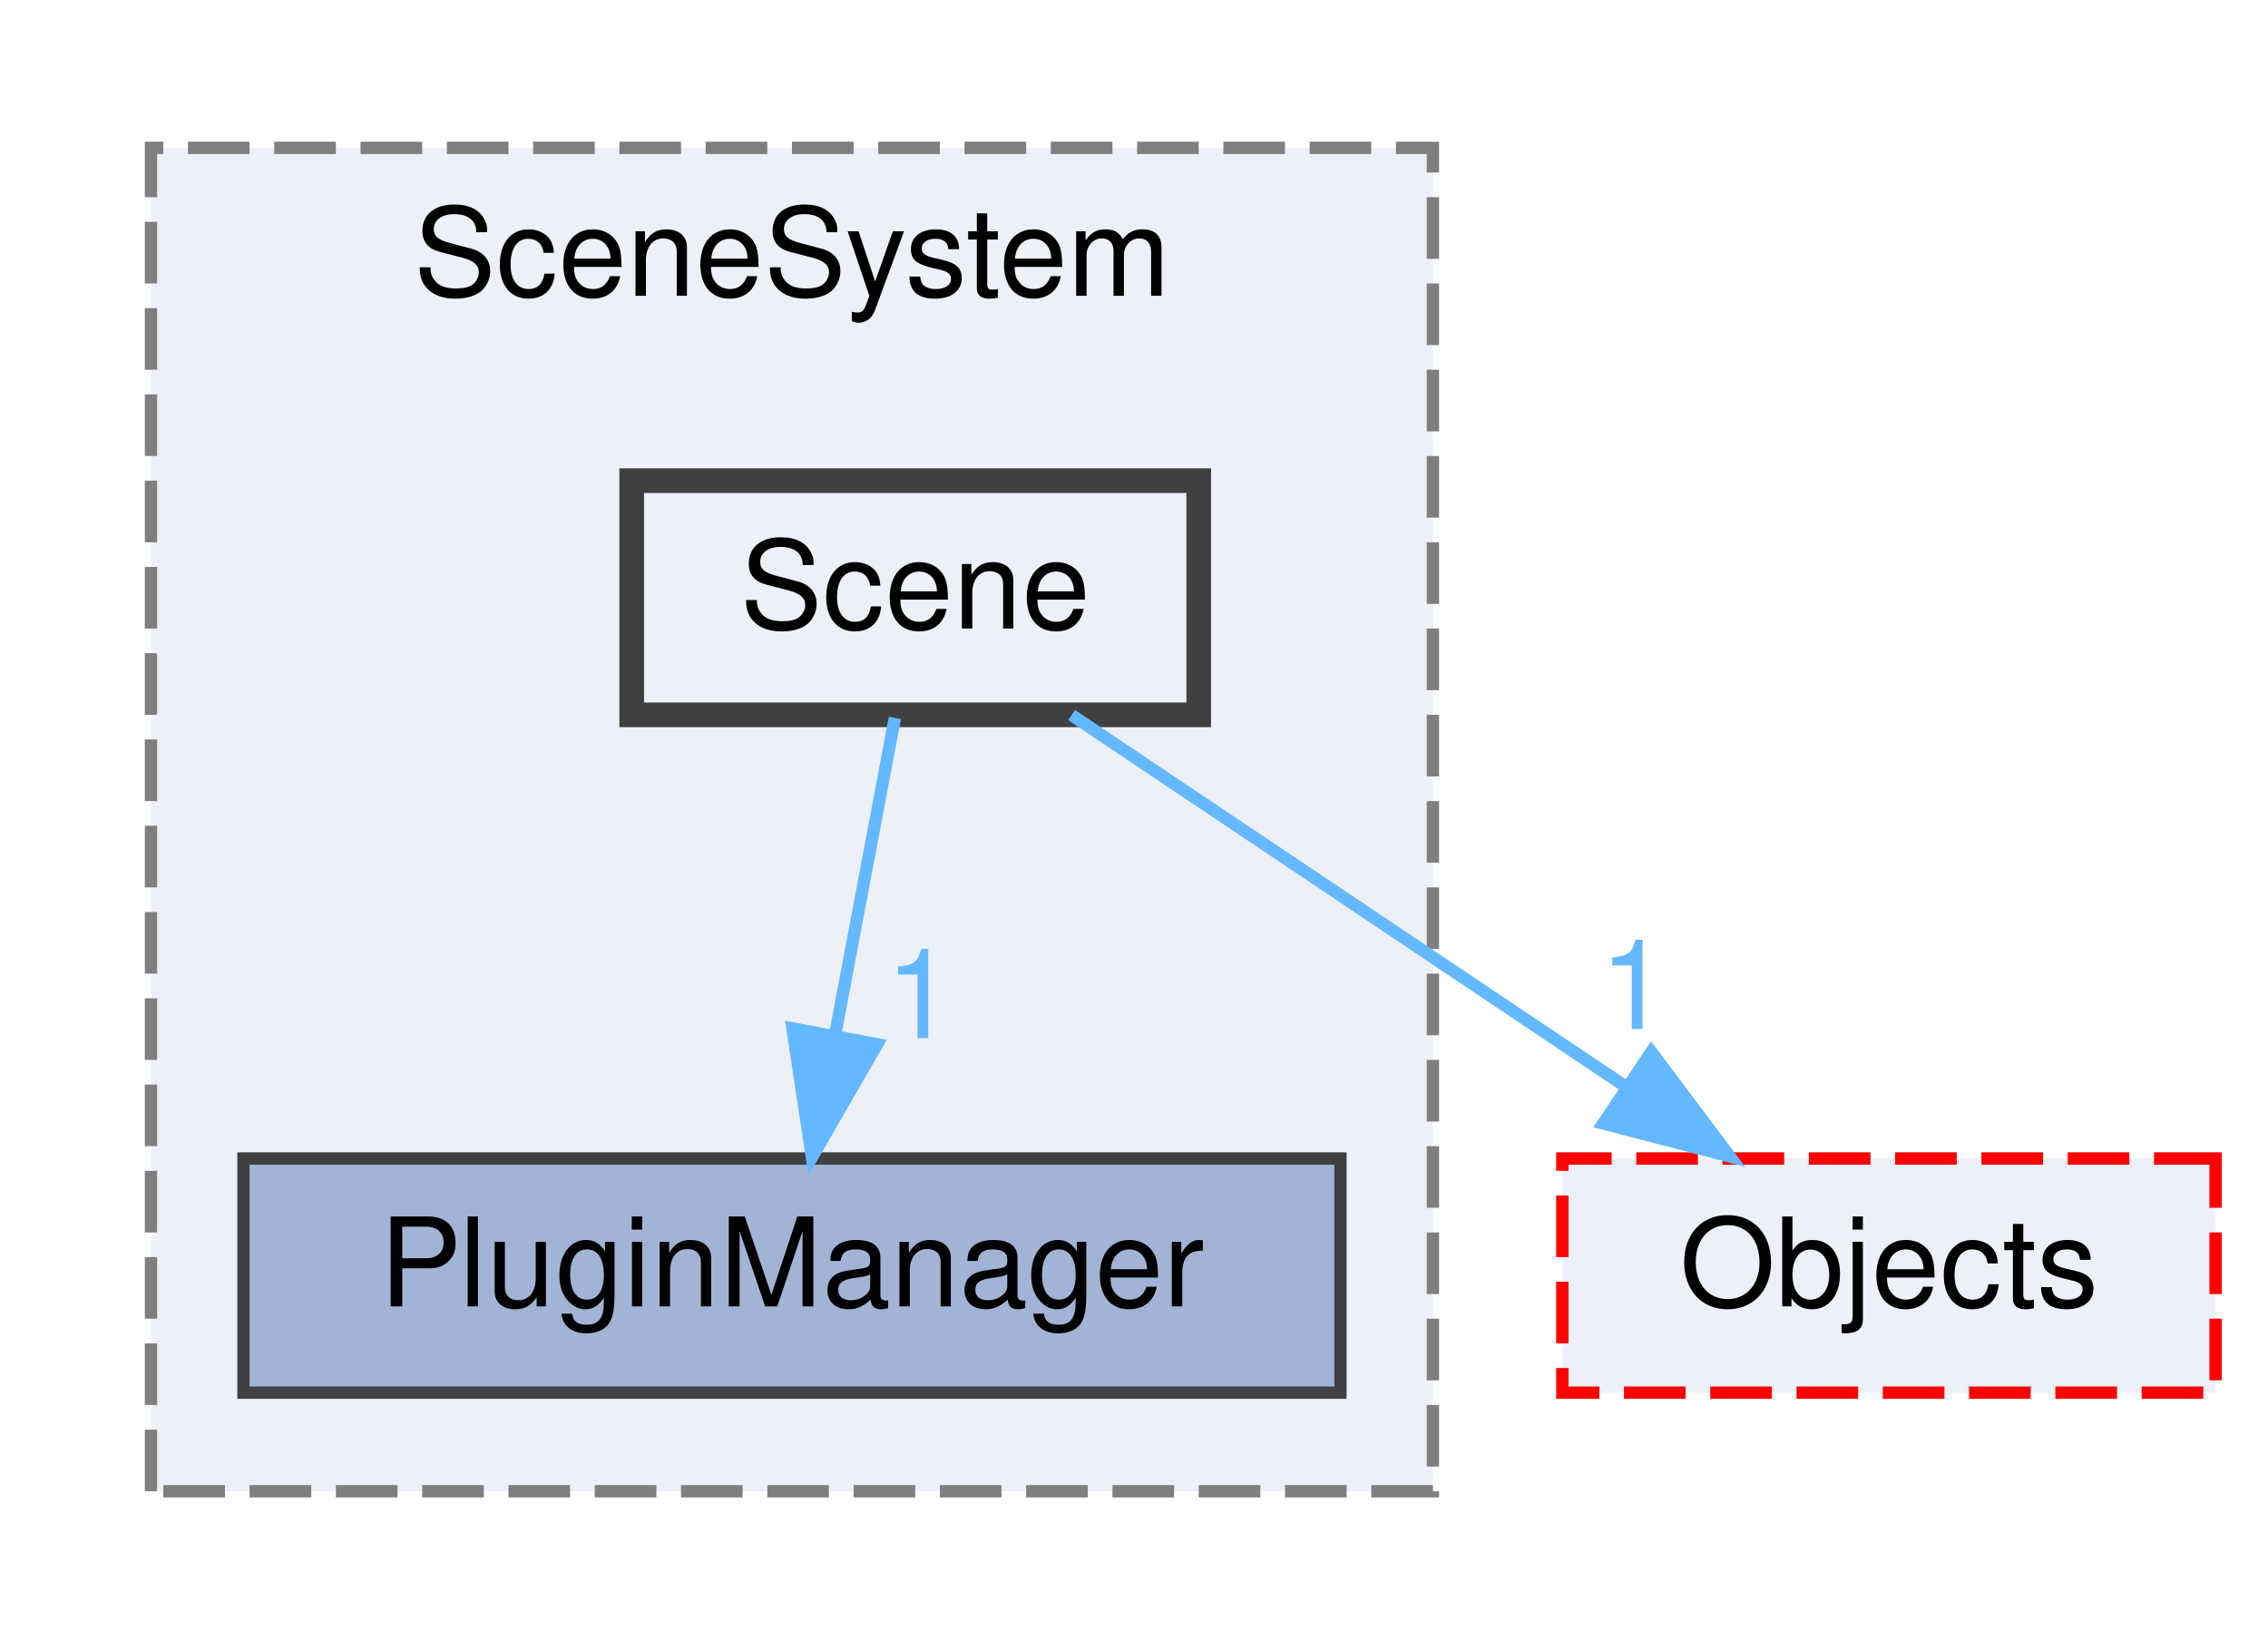
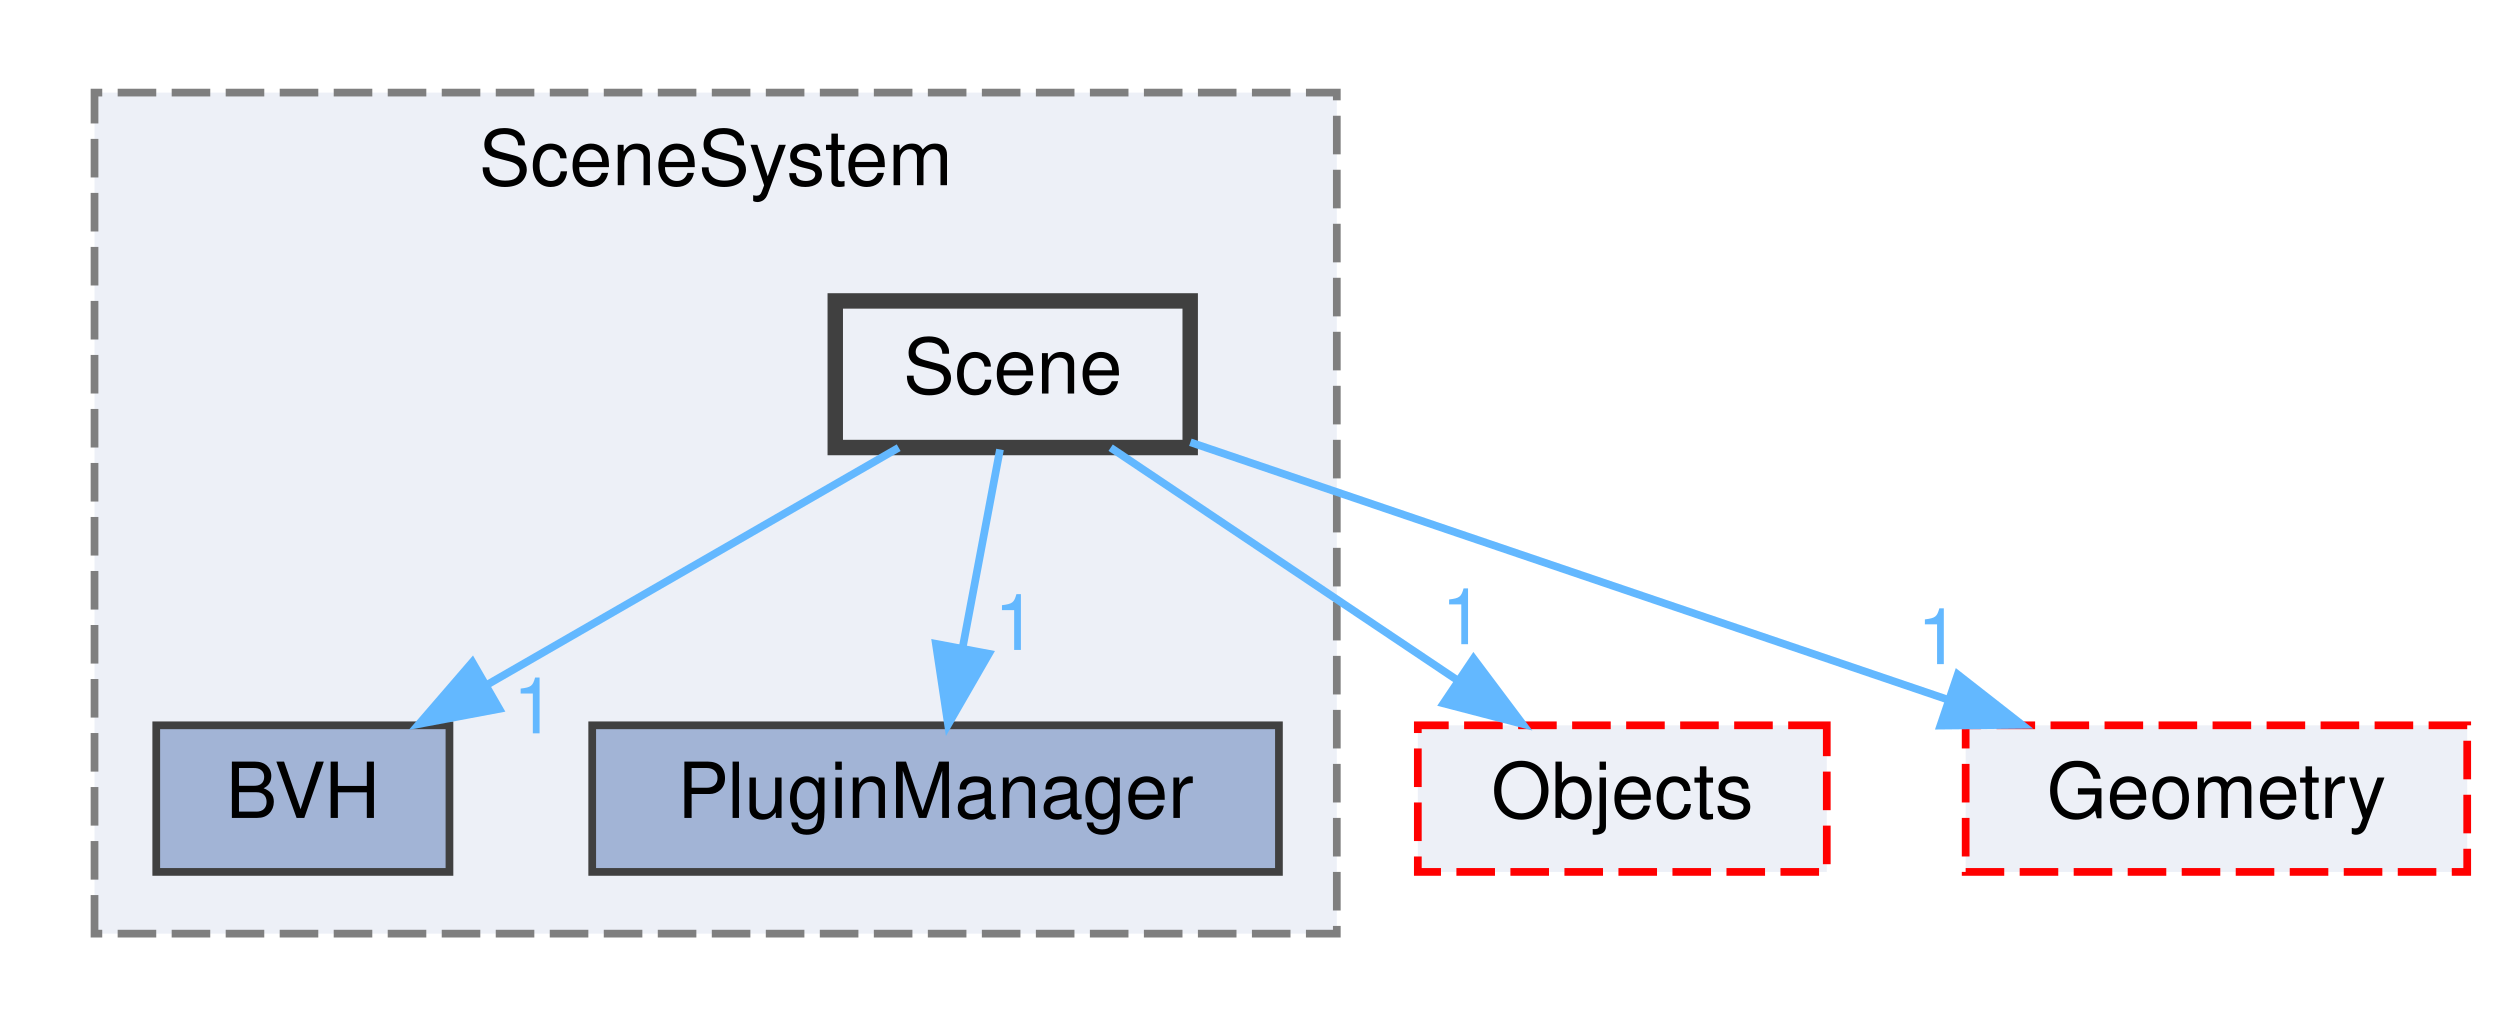
- <svg xmlns="http://www.w3.org/2000/svg" xmlns:xlink="http://www.w3.org/1999/xlink" width="184pt" height="133pt" viewBox="0.00 0.00 183.50 133.00">
+ <svg xmlns="http://www.w3.org/2000/svg" xmlns:xlink="http://www.w3.org/1999/xlink" width="324pt" height="133pt" viewBox="0.00 0.00 323.50 133.00">
  <g id="graph0" class="graph" transform="scale(1 1) rotate(0) translate(4 129)">
    <g id="clust1" class="cluster">
      <g id="a_clust1">
        <a xlink:href="dir_49f80dbd7683ed98b39c0cd73917c2a0.html" target="_top" xlink:title="SceneSystem">
-           <polygon fill="#edf0f7" stroke="#7f7f7f" stroke-dasharray="5,2" points="8,-8 8,-117 112,-117 112,-8 8,-8" />
-           <text text-anchor="middle" x="60" y="-105" font-family="Helvetica,sans-Serif" font-size="10.00">SceneSystem</text>
+           <polygon fill="#edf0f7" stroke="#7f7f7f" stroke-dasharray="5,2" points="8,-8 8,-117 169,-117 169,-8 8,-8" />
+           <text text-anchor="middle" x="88.5" y="-105" font-family="Helvetica,sans-Serif" font-size="10.00">SceneSystem</text>
        </a>
      </g>
    </g>
    <g id="node1" class="node">
      <g id="a_node1">
-         <a xlink:href="dir_c885c4bcce55d6fe81345b3413717718.html" target="_top" xlink:title="PluginManager">
-           <polygon fill="#a2b4d6" stroke="#404040" points="104.5,-35 15.5,-35 15.5,-16 104.5,-16 104.5,-35" />
-           <text text-anchor="middle" x="60" y="-23" font-family="Helvetica,sans-Serif" font-size="10.00">PluginManager</text>
+         <a xlink:href="dir_bd827b96ce3dc7bd6d09ba465bd3f472.html" target="_top" xlink:title="BVH">
+           <polygon fill="#a2b4d6" stroke="#404040" points="54,-35 16,-35 16,-16 54,-16 54,-35" />
+           <text text-anchor="middle" x="35" y="-23" font-family="Helvetica,sans-Serif" font-size="10.00">BVH</text>
        </a>
      </g>
    </g>
    <g id="node2" class="node">
      <g id="a_node2">
+         <a xlink:href="dir_c885c4bcce55d6fe81345b3413717718.html" target="_top" xlink:title="PluginManager">
+           <polygon fill="#a2b4d6" stroke="#404040" points="161.5,-35 72.5,-35 72.5,-16 161.5,-16 161.5,-35" />
+           <text text-anchor="middle" x="117" y="-23" font-family="Helvetica,sans-Serif" font-size="10.00">PluginManager</text>
+         </a>
+       </g>
+     </g>
+     <g id="node3" class="node">
+       <g id="a_node3">
        <a xlink:href="dir_d463935c42a880f8392bc37d38dc00e7.html" target="_top" xlink:title="Scene">
-           <polygon fill="#edf0f7" stroke="#404040" stroke-width="2" points="93,-90 47,-90 47,-71 93,-71 93,-90" />
-           <text text-anchor="middle" x="70" y="-78" font-family="Helvetica,sans-Serif" font-size="10.00">Scene</text>
+           <polygon fill="#edf0f7" stroke="#404040" stroke-width="2" points="150,-90 104,-90 104,-71 150,-71 150,-90" />
+           <text text-anchor="middle" x="127" y="-78" font-family="Helvetica,sans-Serif" font-size="10.00">Scene</text>
        </a>
      </g>
    </g>
    <g id="edge2" class="edge">
      <g id="a_edge2">
-         <a xlink:href="dir_000034_000025.html" target="_top">
-           <path fill="none" stroke="#63b8ff" d="M68.35,-70.75C67.04,-63.8 65.16,-53.85 63.52,-45.13" />
-           <polygon fill="#63b8ff" stroke="#63b8ff" points="66.91,-44.27 61.62,-35.09 60.04,-45.56 66.91,-44.27" />
+         <a xlink:href="dir_000036_000007.html" target="_top">
+           <path fill="none" stroke="#63b8ff" d="M112.22,-70.98C97.82,-62.69 75.69,-49.94 58.81,-40.22" />
+           <polygon fill="#63b8ff" stroke="#63b8ff" points="60.46,-37.13 50.05,-35.17 56.97,-43.19 60.46,-37.13" />
        </a>
      </g>
      <g id="a_edge2-headlabel">
-         <a xlink:href="dir_000034_000025.html" target="_top" xlink:title="1">
-           <text text-anchor="middle" x="70.37" y="-44.77" font-family="Helvetica,sans-Serif" font-size="10.00" fill="#63b8ff">1</text>
+         <a xlink:href="dir_000036_000007.html" target="_top" xlink:title="1">
+           <text text-anchor="middle" x="64.99" y="-33.96" font-family="Helvetica,sans-Serif" font-size="10.00" fill="#63b8ff">1</text>
        </a>
      </g>
    </g>
-     <g id="node3" class="node">
-       <g id="a_node3">
+     <g id="edge3" class="edge">
+       <g id="a_edge3">
+         <a xlink:href="dir_000036_000027.html" target="_top">
+           <path fill="none" stroke="#63b8ff" d="M125.35,-70.75C124.04,-63.8 122.16,-53.85 120.52,-45.13" />
+           <polygon fill="#63b8ff" stroke="#63b8ff" points="123.91,-44.27 118.62,-35.09 117.04,-45.56 123.91,-44.27" />
+         </a>
+       </g>
+       <g id="a_edge3-headlabel">
+         <a xlink:href="dir_000036_000027.html" target="_top" xlink:title="1">
+           <text text-anchor="middle" x="127.37" y="-44.77" font-family="Helvetica,sans-Serif" font-size="10.00" fill="#63b8ff">1</text>
+         </a>
+       </g>
+     </g>
+     <g id="node4" class="node">
+       <g id="a_node4">
        <a xlink:href="dir_55b41fb77a5097913bc464fb6a145e9c.html" target="_top" xlink:title="Objects">
-           <polygon fill="#edf0f7" stroke="red" stroke-dasharray="5,2" points="175.5,-35 122.5,-35 122.5,-16 175.5,-16 175.5,-35" />
-           <text text-anchor="middle" x="149" y="-23" font-family="Helvetica,sans-Serif" font-size="10.00">Objects</text>
+           <polygon fill="#edf0f7" stroke="red" stroke-dasharray="5,2" points="232.5,-35 179.5,-35 179.5,-16 232.5,-16 232.5,-35" />
+           <text text-anchor="middle" x="206" y="-23" font-family="Helvetica,sans-Serif" font-size="10.00">Objects</text>
        </a>
      </g>
    </g>
    <g id="edge1" class="edge">
      <g id="a_edge1">
-         <a xlink:href="dir_000034_000021.html" target="_top">
-           <path fill="none" stroke="#63b8ff" d="M82.69,-70.98C94.83,-62.84 113.36,-50.41 127.75,-40.76" />
-           <polygon fill="#63b8ff" stroke="#63b8ff" points="129.72,-43.65 136.08,-35.17 125.82,-37.84 129.72,-43.65" />
+         <a xlink:href="dir_000036_000023.html" target="_top">
+           <path fill="none" stroke="#63b8ff" d="M139.69,-70.98C151.83,-62.84 170.36,-50.41 184.75,-40.76" />
+           <polygon fill="#63b8ff" stroke="#63b8ff" points="186.72,-43.65 193.08,-35.17 182.82,-37.84 186.72,-43.65" />
        </a>
      </g>
      <g id="a_edge1-headlabel">
-         <a xlink:href="dir_000034_000021.html" target="_top" xlink:title="1">
-           <text text-anchor="middle" x="128.32" y="-45.51" font-family="Helvetica,sans-Serif" font-size="10.00" fill="#63b8ff">1</text>
+         <a xlink:href="dir_000036_000023.html" target="_top" xlink:title="1">
+           <text text-anchor="middle" x="185.32" y="-45.51" font-family="Helvetica,sans-Serif" font-size="10.00" fill="#63b8ff">1</text>
+         </a>
+       </g>
+     </g>
+     <g id="node5" class="node">
+       <g id="a_node5">
+         <a xlink:href="dir_cae27912e177176a90175eee3a6288a5.html" target="_top" xlink:title="Geometry">
+           <polygon fill="#edf0f7" stroke="red" stroke-dasharray="5,2" points="315.5,-35 250.5,-35 250.5,-16 315.5,-16 315.5,-35" />
+           <text text-anchor="middle" x="283" y="-23" font-family="Helvetica,sans-Serif" font-size="10.00">Geometry</text>
+         </a>
+       </g>
+     </g>
+     <g id="edge4" class="edge">
+       <g id="a_edge4">
+         <a xlink:href="dir_000036_000016.html" target="_top">
+           <path fill="none" stroke="#63b8ff" d="M150.02,-71.68C175.91,-62.88 218.24,-48.5 248.18,-38.33" />
+           <polygon fill="#63b8ff" stroke="#63b8ff" points="249.47,-41.59 257.82,-35.06 247.22,-34.96 249.47,-41.59" />
+         </a>
+       </g>
+       <g id="a_edge4-headlabel">
+         <a xlink:href="dir_000036_000016.html" target="_top" xlink:title="1">
+           <text text-anchor="middle" x="246.98" y="-42.93" font-family="Helvetica,sans-Serif" font-size="10.00" fill="#63b8ff">1</text>
        </a>
      </g>
    </g>
  </g>
</svg>
